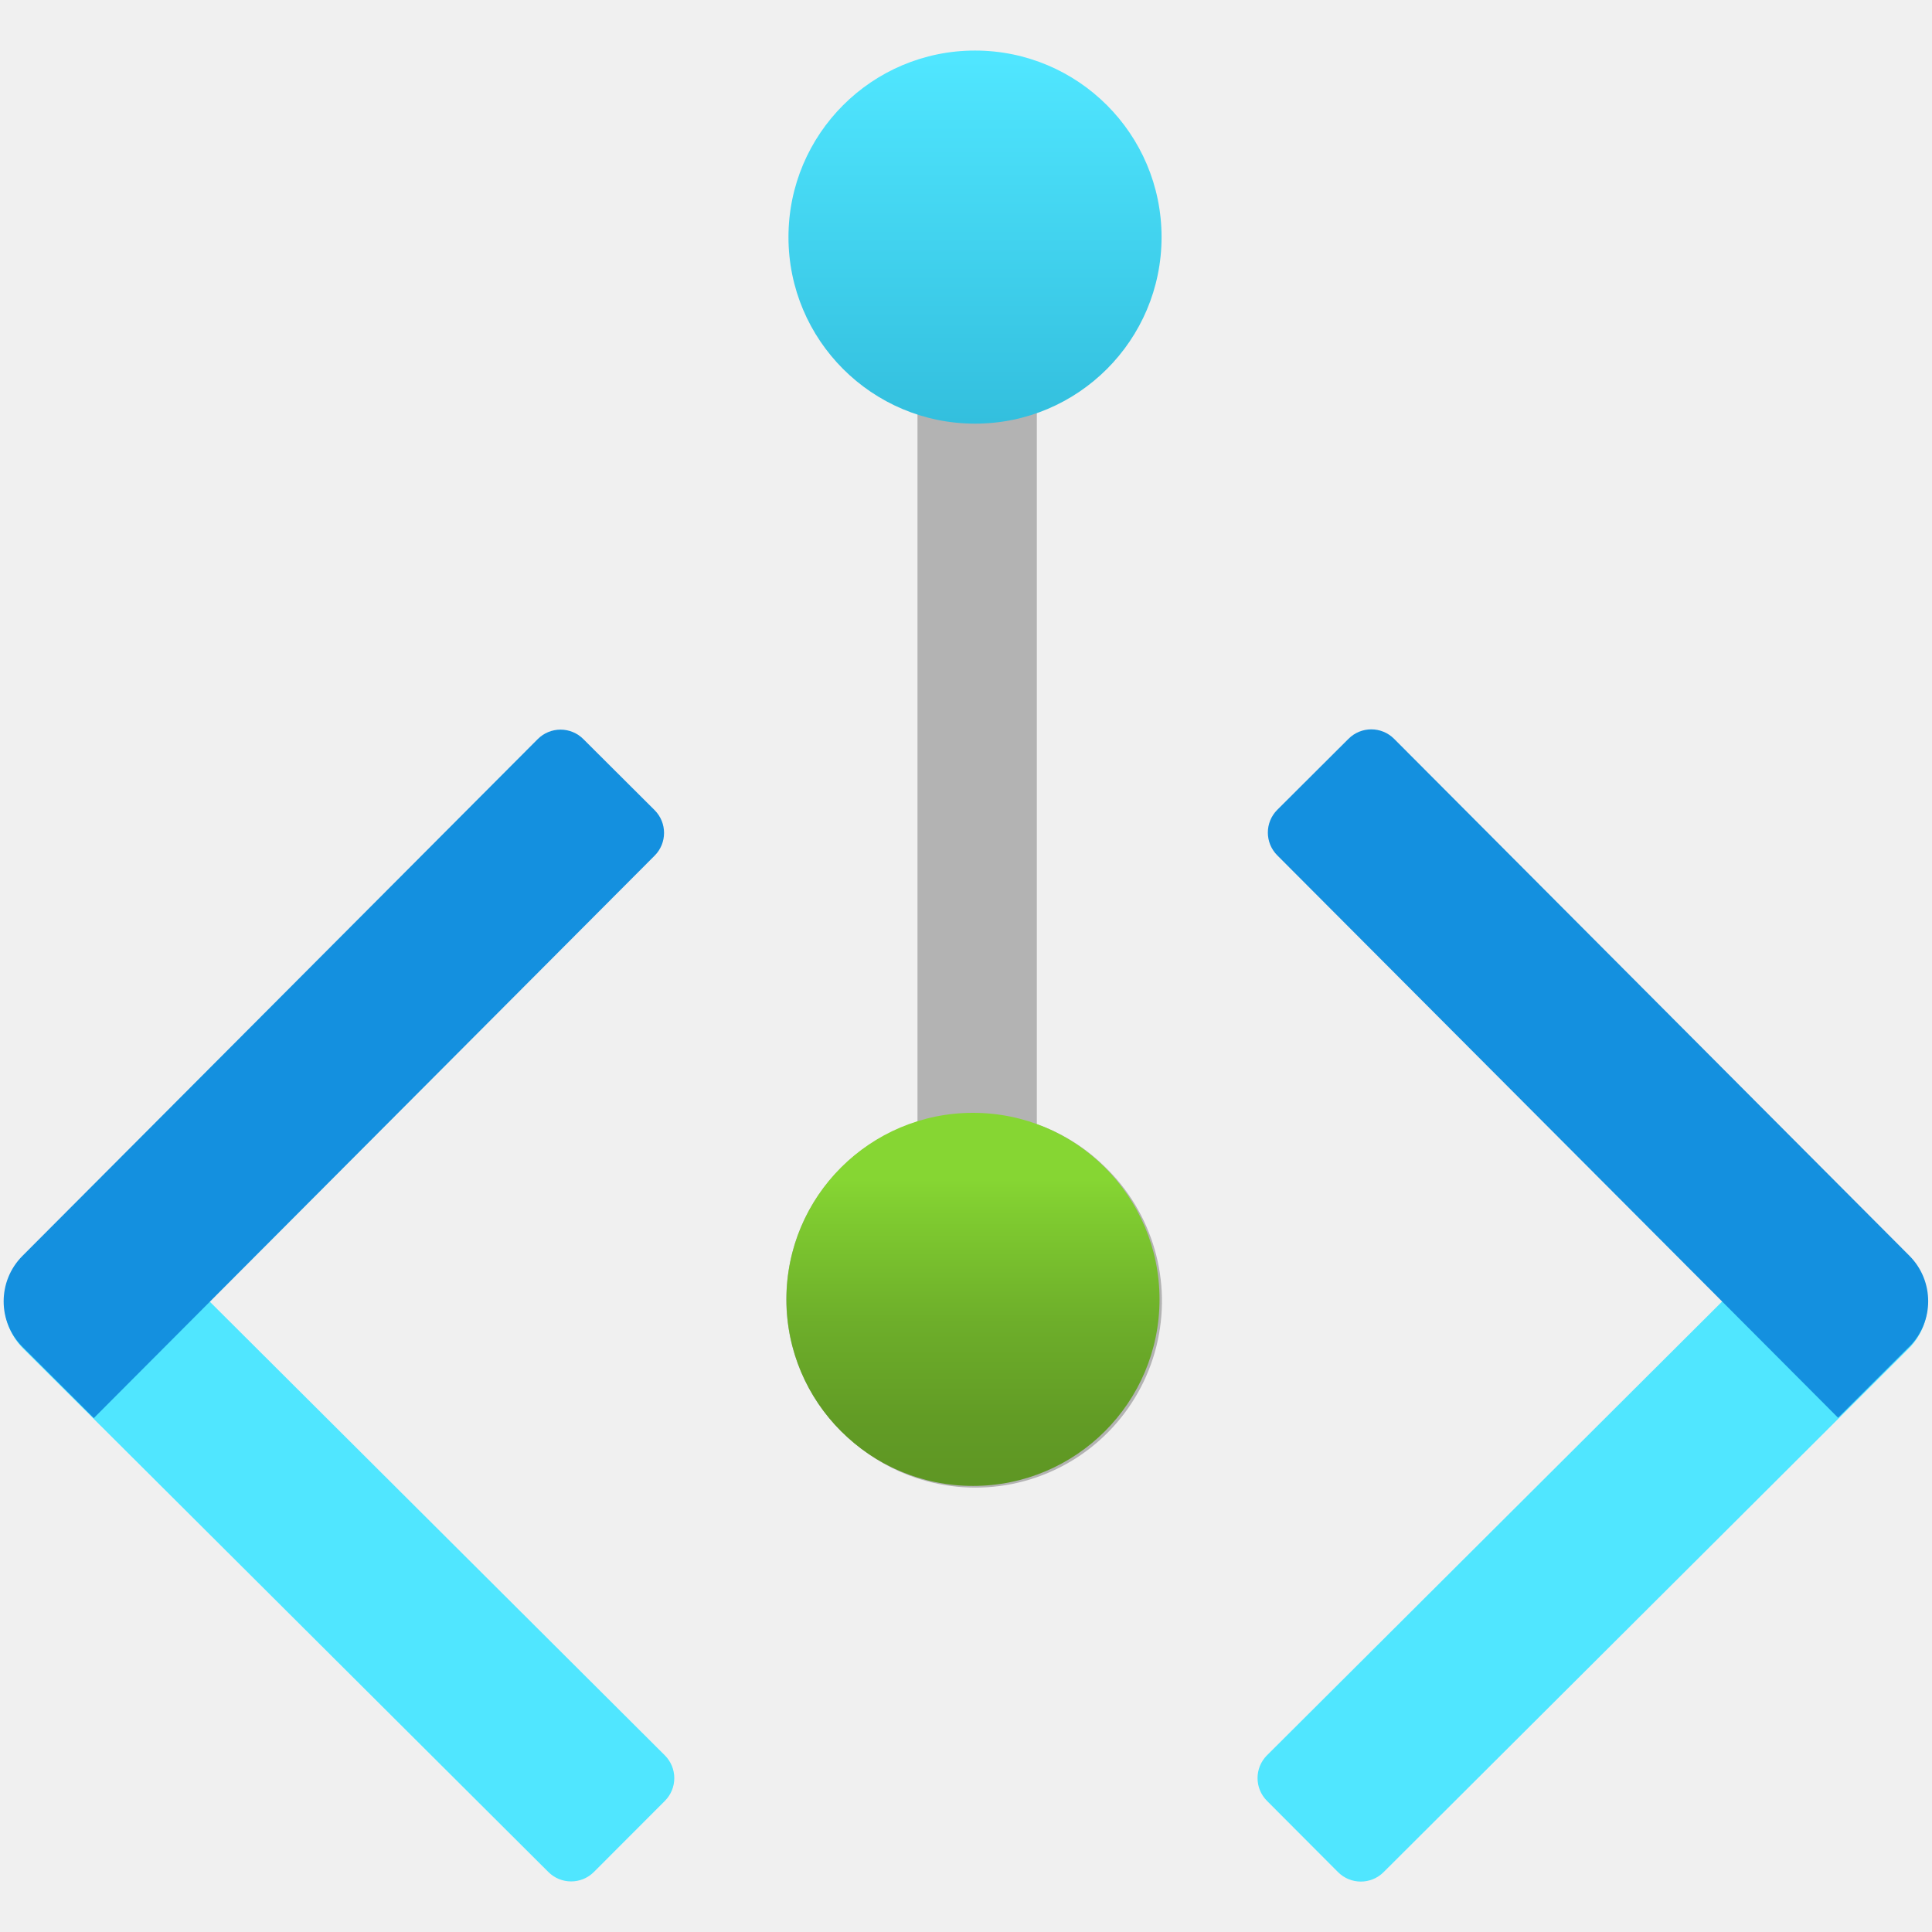
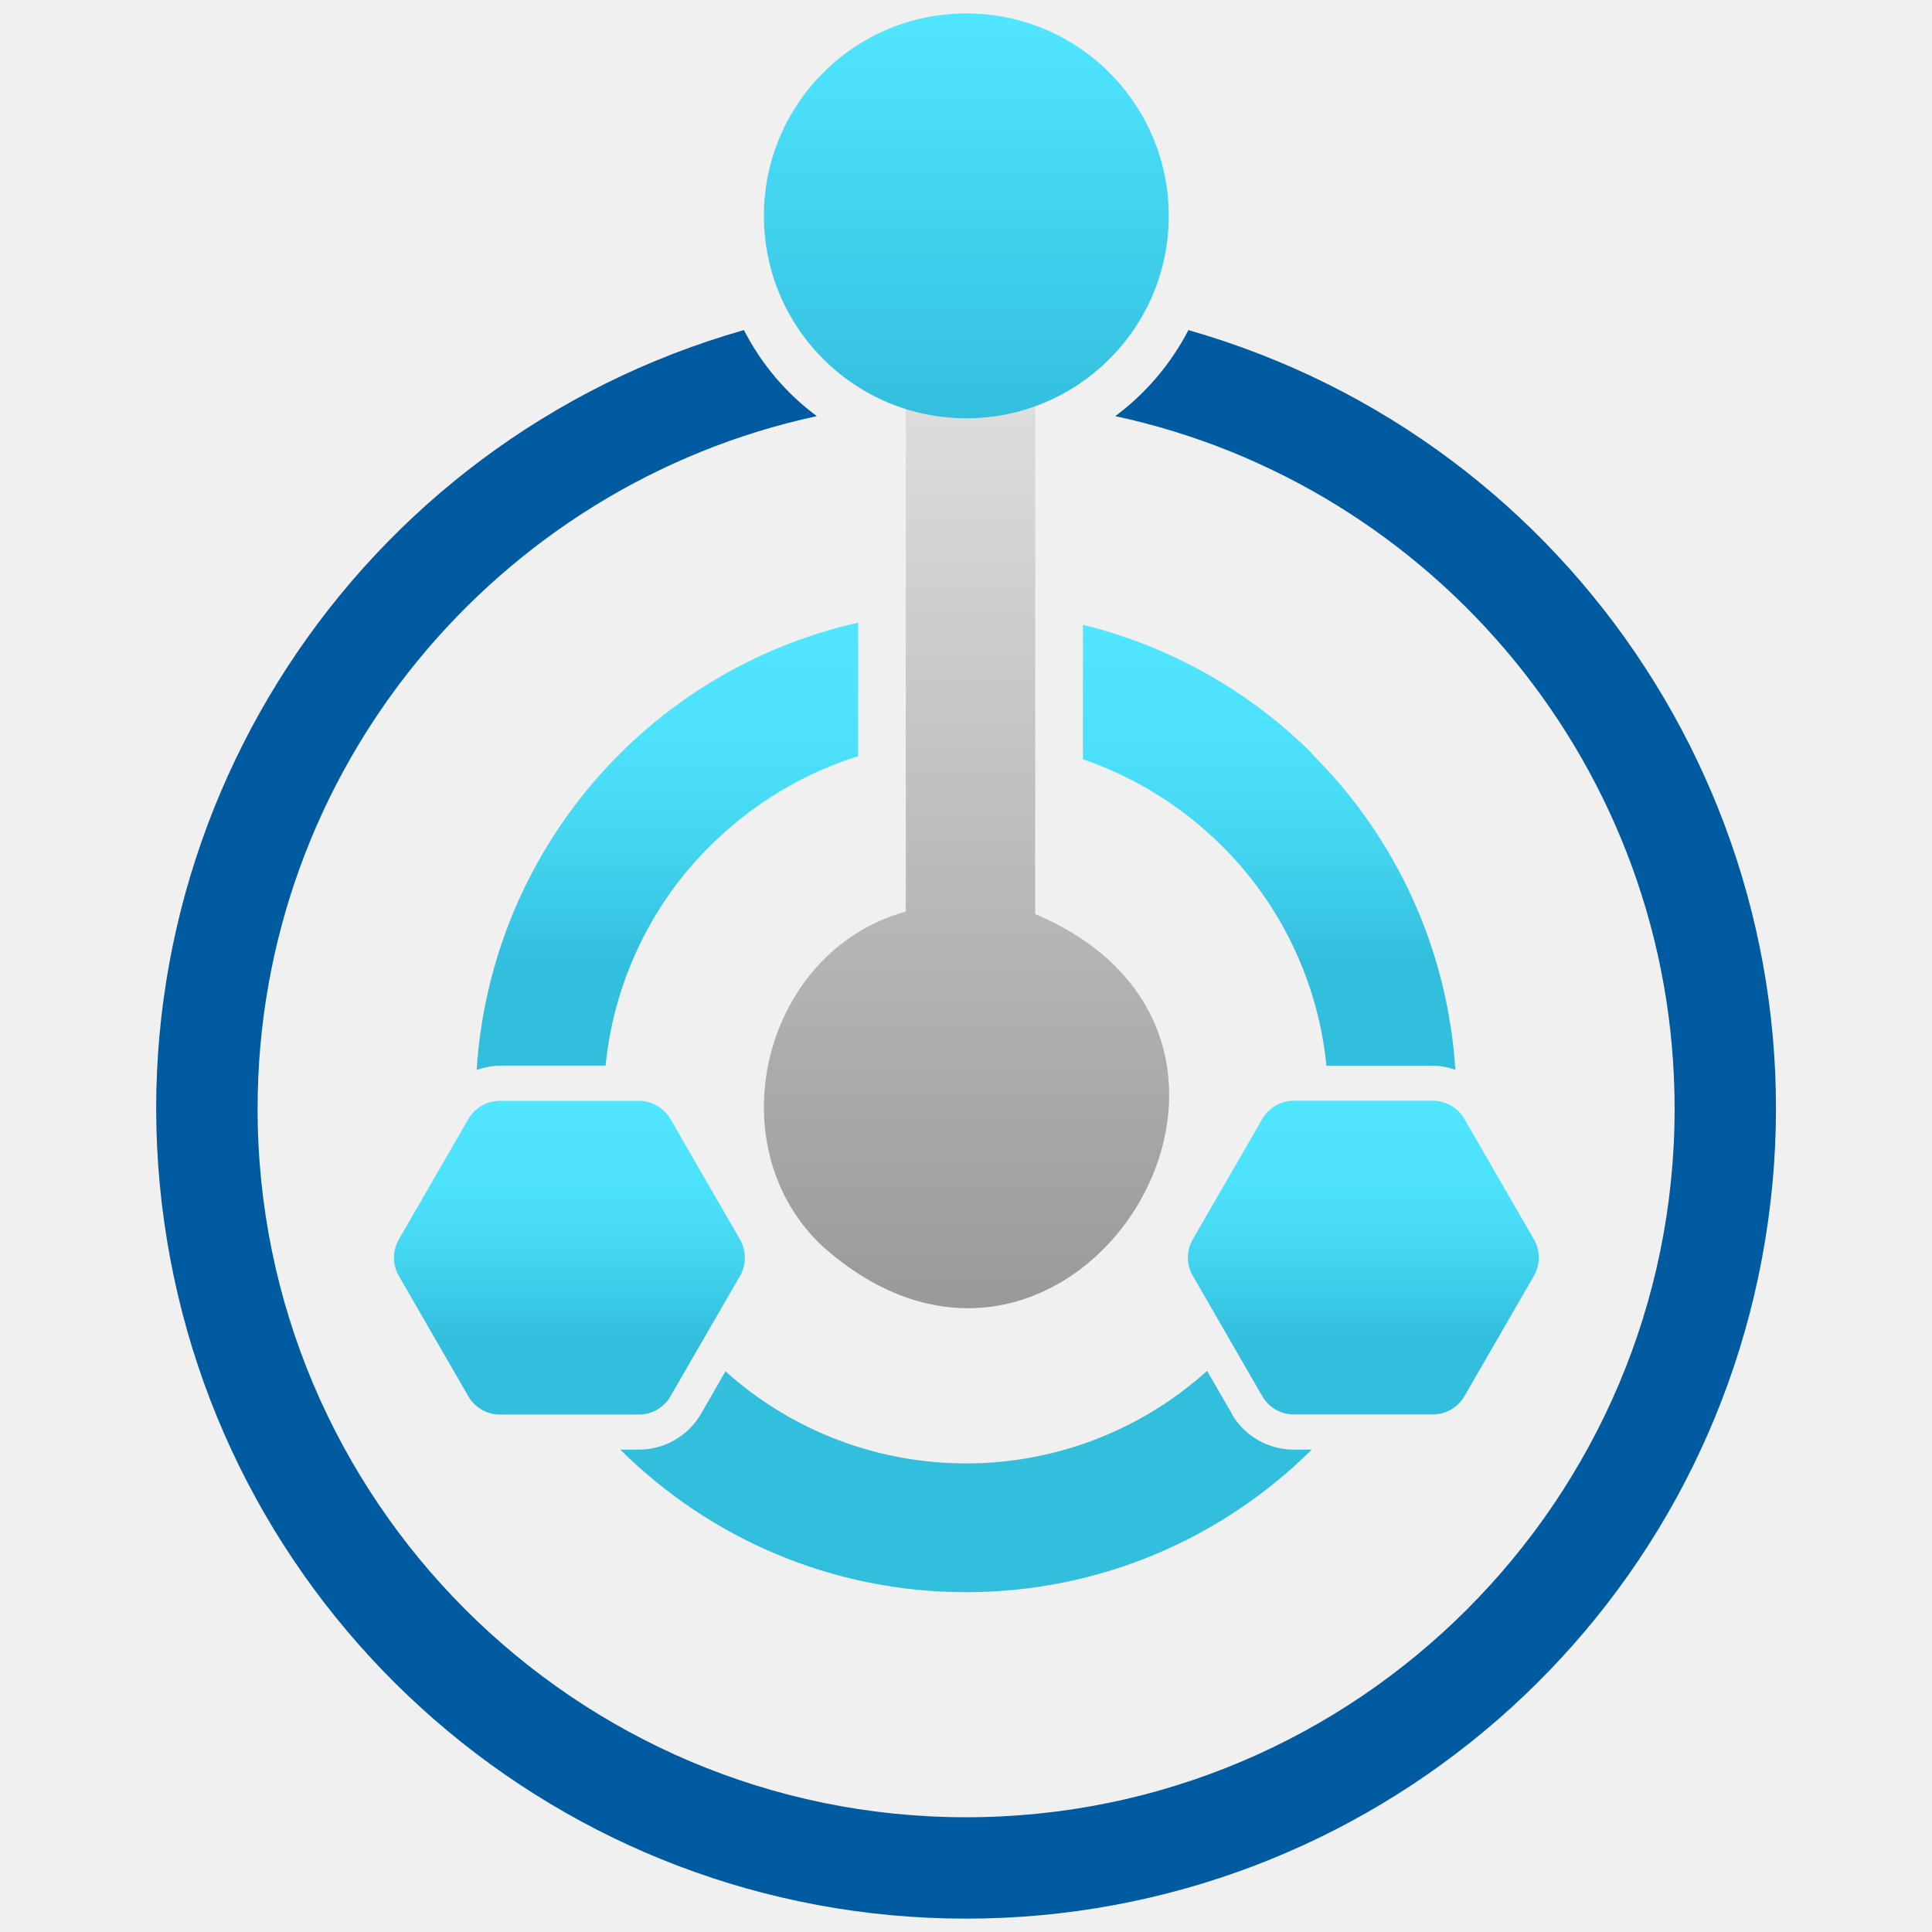
- <svg xmlns="http://www.w3.org/2000/svg" viewBox="0 0 18 18" class="msportalfx-svg-placeholder" role="presentation" focusable="false">
-   <g>
-     <defs>
-       <linearGradient id="14a9838f-0b3d-430c-bf01-f2b567c9d7f3" x1="9.084" y1="790.967" x2="9.084" y2="787.492" gradientTransform="matrix(1 0 0 -1 0 791.516)" gradientUnits="userSpaceOnUse">
-         <stop offset="0" stop-color="#50e6ff" />
-         <stop offset="1" stop-color="#32bedd" />
-       </linearGradient>
-       <linearGradient id="73c14668-8100-45e0-ae36-73d809a2d05d" x1="9.065" y1="13.843" x2="9.065" y2="10.368" gradientUnits="userSpaceOnUse">
-         <stop offset="0" stop-color="#5e9624" />
-         <stop offset=".183" stop-color="#629c25" />
-         <stop offset=".435" stop-color="#6dae2a" />
-         <stop offset=".726" stop-color="#7fcb30" />
-         <stop offset=".822" stop-color="#86d633" />
-       </linearGradient>
-     </defs>
-     <path d="M7.85 13.342a1.738 1.738 0 1 0 2.436-2.479 1.715 1.715 0 0 0-.626-.389V3.009H8.548v7.444a1.729 1.729 0 0 0-.7 2.891Z" fill="#b3b3b3" />
-     <circle cx="9.084" cy="2.209" r="1.738" fill="url(#14a9838f-0b3d-430c-bf01-f2b567c9d7f3)" />
-     <path d="m6.195 16.778-.662.663a.3.3 0 0 1-.424 0L.216 12.564a.6.6 0 0 1 0-.848l.66-.664 5.318 5.302a.3.3 0 0 1 0 .425Z" fill="#50e6ff" />
-     <path d="m5.435 6.886.664.662a.3.3 0 0 1 0 .424l-5.225 5.24-.664-.663a.6.6 0 0 1-.001-.848L5.01 6.886a.3.3 0 0 1 .425 0Z" fill="#1490df" />
-     <path d="m17.122 11.052.661.664a.6.6 0 0 1 0 .848l-4.893 4.879a.3.3 0 0 1-.424-.001l-.662-.664a.3.3 0 0 1 0-.424l5.318-5.302Z" fill="#50e6ff" />
-     <path d="m17.788 12.547-.663.662-5.225-5.24a.3.3 0 0 1 0-.424l.664-.662a.3.3 0 0 1 .424 0L17.79 11.7a.6.6 0 0 1-.002.848Z" fill="#1490df" />
-     <circle cx="9.065" cy="12.106" r="1.738" fill="url(#73c14668-8100-45e0-ae36-73d809a2d05d)" />
-   </g>
+ <svg viewBox="0 0 18 18" class="msportalfx-svg-placeholder">
+   <defs>
+     <linearGradient id="pjElC7muc__a" x1="9.004" x2="9.004" y1="13.178" y2="10.256" gradientUnits="userSpaceOnUse">
+       <stop offset=".246" stop-color="#32bedd" />
+       <stop offset=".314" stop-color="#37c5e3" />
+       <stop offset=".526" stop-color="#45d7f2" />
+       <stop offset=".749" stop-color="#4de2fc" />
+       <stop offset="1" stop-color="#50e6ff" />
+     </linearGradient>
+     <linearGradient id="pjElC7muc__b" x1="9" x2="9" y1="9.969" y2="5.802" gradientUnits="userSpaceOnUse">
+       <stop offset=".246" stop-color="#32bedd" />
+       <stop offset=".314" stop-color="#37c5e3" />
+       <stop offset=".526" stop-color="#45d7f2" />
+       <stop offset=".749" stop-color="#4de2fc" />
+       <stop offset="1" stop-color="#50e6ff" />
+     </linearGradient>
+     <linearGradient id="pjElC7muc__c" x1="65.005" x2="65.005" y1="642.826" y2="633.292" gradientTransform="matrix(1 0 0 -1 -56 645.516)" gradientUnits="userSpaceOnUse">
+       <stop offset="0" stop-color="#e6e6e6" />
+       <stop offset="1" stop-color="#999" />
+     </linearGradient>
+     <linearGradient id="pjElC7muc__d" x1="65.003" x2="65.003" y1="645.307" y2="641.536" gradientTransform="matrix(1 0 0 -1 -56 645.516)" gradientUnits="userSpaceOnUse">
+       <stop offset="0" stop-color="#50e6ff" />
+       <stop offset="1" stop-color="#32bedd" />
+     </linearGradient>
+   </defs>
+   <path fill="url(#pjElC7muc__a)" d="M6.246 10.425a.34.34 0 0 0-.292-.169H4.656a.34.34 0 0 0-.292.169l-.649 1.124a.34.34 0 0 0 0 .337l.649 1.124c.06.104.172.169.292.169h1.298a.34.34 0 0 0 .292-.169l.649-1.124a.34.34 0 0 0 0-.337zm8.046 1.123-.649-1.124a.34.34 0 0 0-.292-.169h-1.298a.34.34 0 0 0-.292.169l-.649 1.124a.34.34 0 0 0 0 .337l.649 1.124c.06.104.172.169.292.169h1.298a.34.34 0 0 0 .292-.169l.649-1.124a.34.34 0 0 0 0-.337" />
+   <path fill="url(#pjElC7muc__b)" d="m11.478 13.173-.232-.401a3.355 3.355 0 0 1-4.487.004l-.229.398a.67.67 0 0 1-.576.332h-.175c.827.821 1.965 1.328 3.221 1.328s2.395-.508 3.221-1.328h-.169a.67.67 0 0 1-.576-.332ZM7.995 7.045V5.801a4.57 4.57 0 0 0-3.554 4.168.7.7 0 0 1 .215-.041h.986a3.35 3.35 0 0 1 1.112-2.177 3.4 3.4 0 0 1 1.24-.706Zm4.222-.027h.005a4.57 4.57 0 0 0-2.133-1.197v1.253c.429.148.821.377 1.153.674a3.35 3.35 0 0 1 1.116 2.181h.993q.108.002.208.038a4.55 4.55 0 0 0-1.342-2.949" />
+   <path fill="url(#pjElC7muc__c)" d="M7.682 11.628c2.29 2.004 4.765-1.921 1.963-3.112V2.879H8.439v5.614c-1.343.37-1.781 2.202-.758 3.135Z" />
+   <circle cx="9.003" cy="2.011" r="1.886" fill="url(#pjElC7muc__d)" />
+   <path fill="#005ba1" d="M11.072 3.076a2.35 2.35 0 0 1-.681.801c2.974.64 5.211 3.29 5.211 6.453 0 3.64-2.961 6.601-6.601 6.601S2.4 13.97 2.4 10.33c0-3.163 2.236-5.812 5.21-6.453a2.3 2.3 0 0 1-.679-.802 7.545 7.545 0 1 0 4.143.001Z" />
  <style>.msportalfx-svg-c01{fill:#fff}.msportalfx-svg-c02{fill:#e5e5e5}.msportalfx-svg-c03{fill:#a0a1a2}.msportalfx-svg-c04{fill:#7a7a7a}.msportalfx-svg-c05{fill:#3e3e3e}.msportalfx-svg-c06{fill:#1e1e1e}.msportalfx-svg-c07{fill:#0f0f0f}.msportalfx-svg-c08{fill:#ba141a}.msportalfx-svg-c09{fill:#dd5900}.msportalfx-svg-c10{fill:#ff8c00}.msportalfx-svg-c11{fill:#fcd116}.msportalfx-svg-c12{fill:#fee087}.msportalfx-svg-c13{fill:#b8d432}.msportalfx-svg-c14,.msportalfx-svg-c32{fill:#57a300}.msportalfx-svg-c15{fill:#59b4d9}.msportalfx-svg-c16{fill:#3999c6}.msportalfx-svg-c17{fill:#804998}.msportalfx-svg-c18{fill:#ec008c}.msportalfx-svg-c19{fill:#0072c6}.msportalfx-svg-c20{fill:#68217a}.msportalfx-svg-c21{fill:#00188f}.msportalfx-svg-c22{fill:#e81123}.fxs-mode-light .msportalfx-svg-c22{fill:#a4262c}.msportalfx-svg-c23{fill:#cae3f3}.msportalfx-svg-c24{fill:#59aed3}.msportalfx-svg-c25{fill:#4c3b12}.msportalfx-svg-c26{fill:#be9555}.msportalfx-svg-c27{fill:#4f4d52}.msportalfx-svg-c28{fill:#ef6f59}.msportalfx-svg-c29{fill:#f7cb64}.msportalfx-svg-c30{fill:#fdd8db}.msportalfx-svg-c31{fill:#f6ffec}.msportalfx-svg-c33{fill:#8a2da5}.msportalfx-svg-c34{fill:#e00b1c}.msportalfx-svg-c35{fill:#015cda}.msportalfx-svg-c36{fill:#5db300}.msportalfx-svg-c97{fill:#ffb900}.msportalfx-svg-c98{fill:#00a4ef}.msportalfx-svg-c99{fill:#f25022}.msportalfx-inverted-theme .msportalfx-svg-c05,.fxs-theme-dark .msportalfx-svg-c05{fill:#777}.msportalfx-inverted-theme .msportalfx-svg-c07,.fxs-theme-dark .msportalfx-svg-c07{fill:#f2f2f2}.msportalfx-svg-palette-white{fill:#fff}.msportalfx-svg-palette-blue{fill:#015cda}.msportalfx-svg-palette-black{fill:#1e1e1e}.msportalfx-svg-palette-green{fill:#57a300}.msportalfx-svg-palette-gray{fill:#a0a1a2}.msportalfx-svg-palette-inherit{fill:inherit}.msportalfx-svg-badge{position:absolute;left:0;bottom:0;min-height:10px;min-width:10px}.fxc-menu-icon&gt;.msportalfx-svg-badge{left:-2px;bottom:-2px;min-height:8px;min-width:8px}.msportalfx-svg-disabled{filter:grayscale(100%)}.msportalfx-svg-loading-square{animation:ProgressFlagAnimation 1.45s infinite ease-in-out;transform-origin:50%}.msportalfx-svg-loading-square:nth-child(1){animation-delay:0s}.msportalfx-svg-loading-square:nth-child(2){animation-delay:.2s}.msportalfx-svg-loading-square:nth-child(3){animation-delay:.4s}@keyframes ProgressFlagAnimation{0%{transform:scale(1);opacity:.3}36.1%{transform:scale(1.06);opacity:1}50%{transform:scale(1.06);opacity:1}86.1%{transform:scale(1);opacity:.3}}.msportalfx-svg-flip-horizontal&gt;svg,svg.msportalfx-svg-flip-horizontal{transform:scaleX(-1)}.msportalfx-svg-fabric-rotate360{animation:ImageRotation 1.3s cubic-bezier(.53,.21,.29,.67) infinite}@keyframes ImageRotation{0%{transform:rotate(-45deg)}100%{transform:rotate(315deg)}}.fxs-svg-number .msportalfx-font-bold{font-size:10px;fill:#0065ad}.fxs-svg-number .fxs-svg-circle{stroke-width:0%;fill:#0078d4}.fxs-svg-number .fxs-svg-text{fill:#fff;font-size:10px}.fxs-svg-number.msportalfx-svg-disabled{filter:grayscale(0%)}.fxs-svg-number.msportalfx-svg-disabled .fxs-svg-circle{fill:#fff;stroke-width:1px;stroke:#949494}.fxs-svg-number.msportalfx-svg-disabled .fxs-svg-text{fill:#949494}.fxs-theme-dark .fxs-svg-number .fxs-svg-text{fill:#0f0f0f}.fxs-theme-dark .fxs-svg-number .fxs-svg-circle{stroke-width:0%;fill:#0078d4}.fxs-theme-dark .fxs-svg-number.msportalfx-svg-disabled .fxs-svg-circle{fill:#0f0f0f;stroke-width:1px;stroke:#949494}.fxs-theme-dark .fxs-svg-number.msportalfx-svg-disabled .fxs-svg-text{fill:#949494}</style>
</svg>
